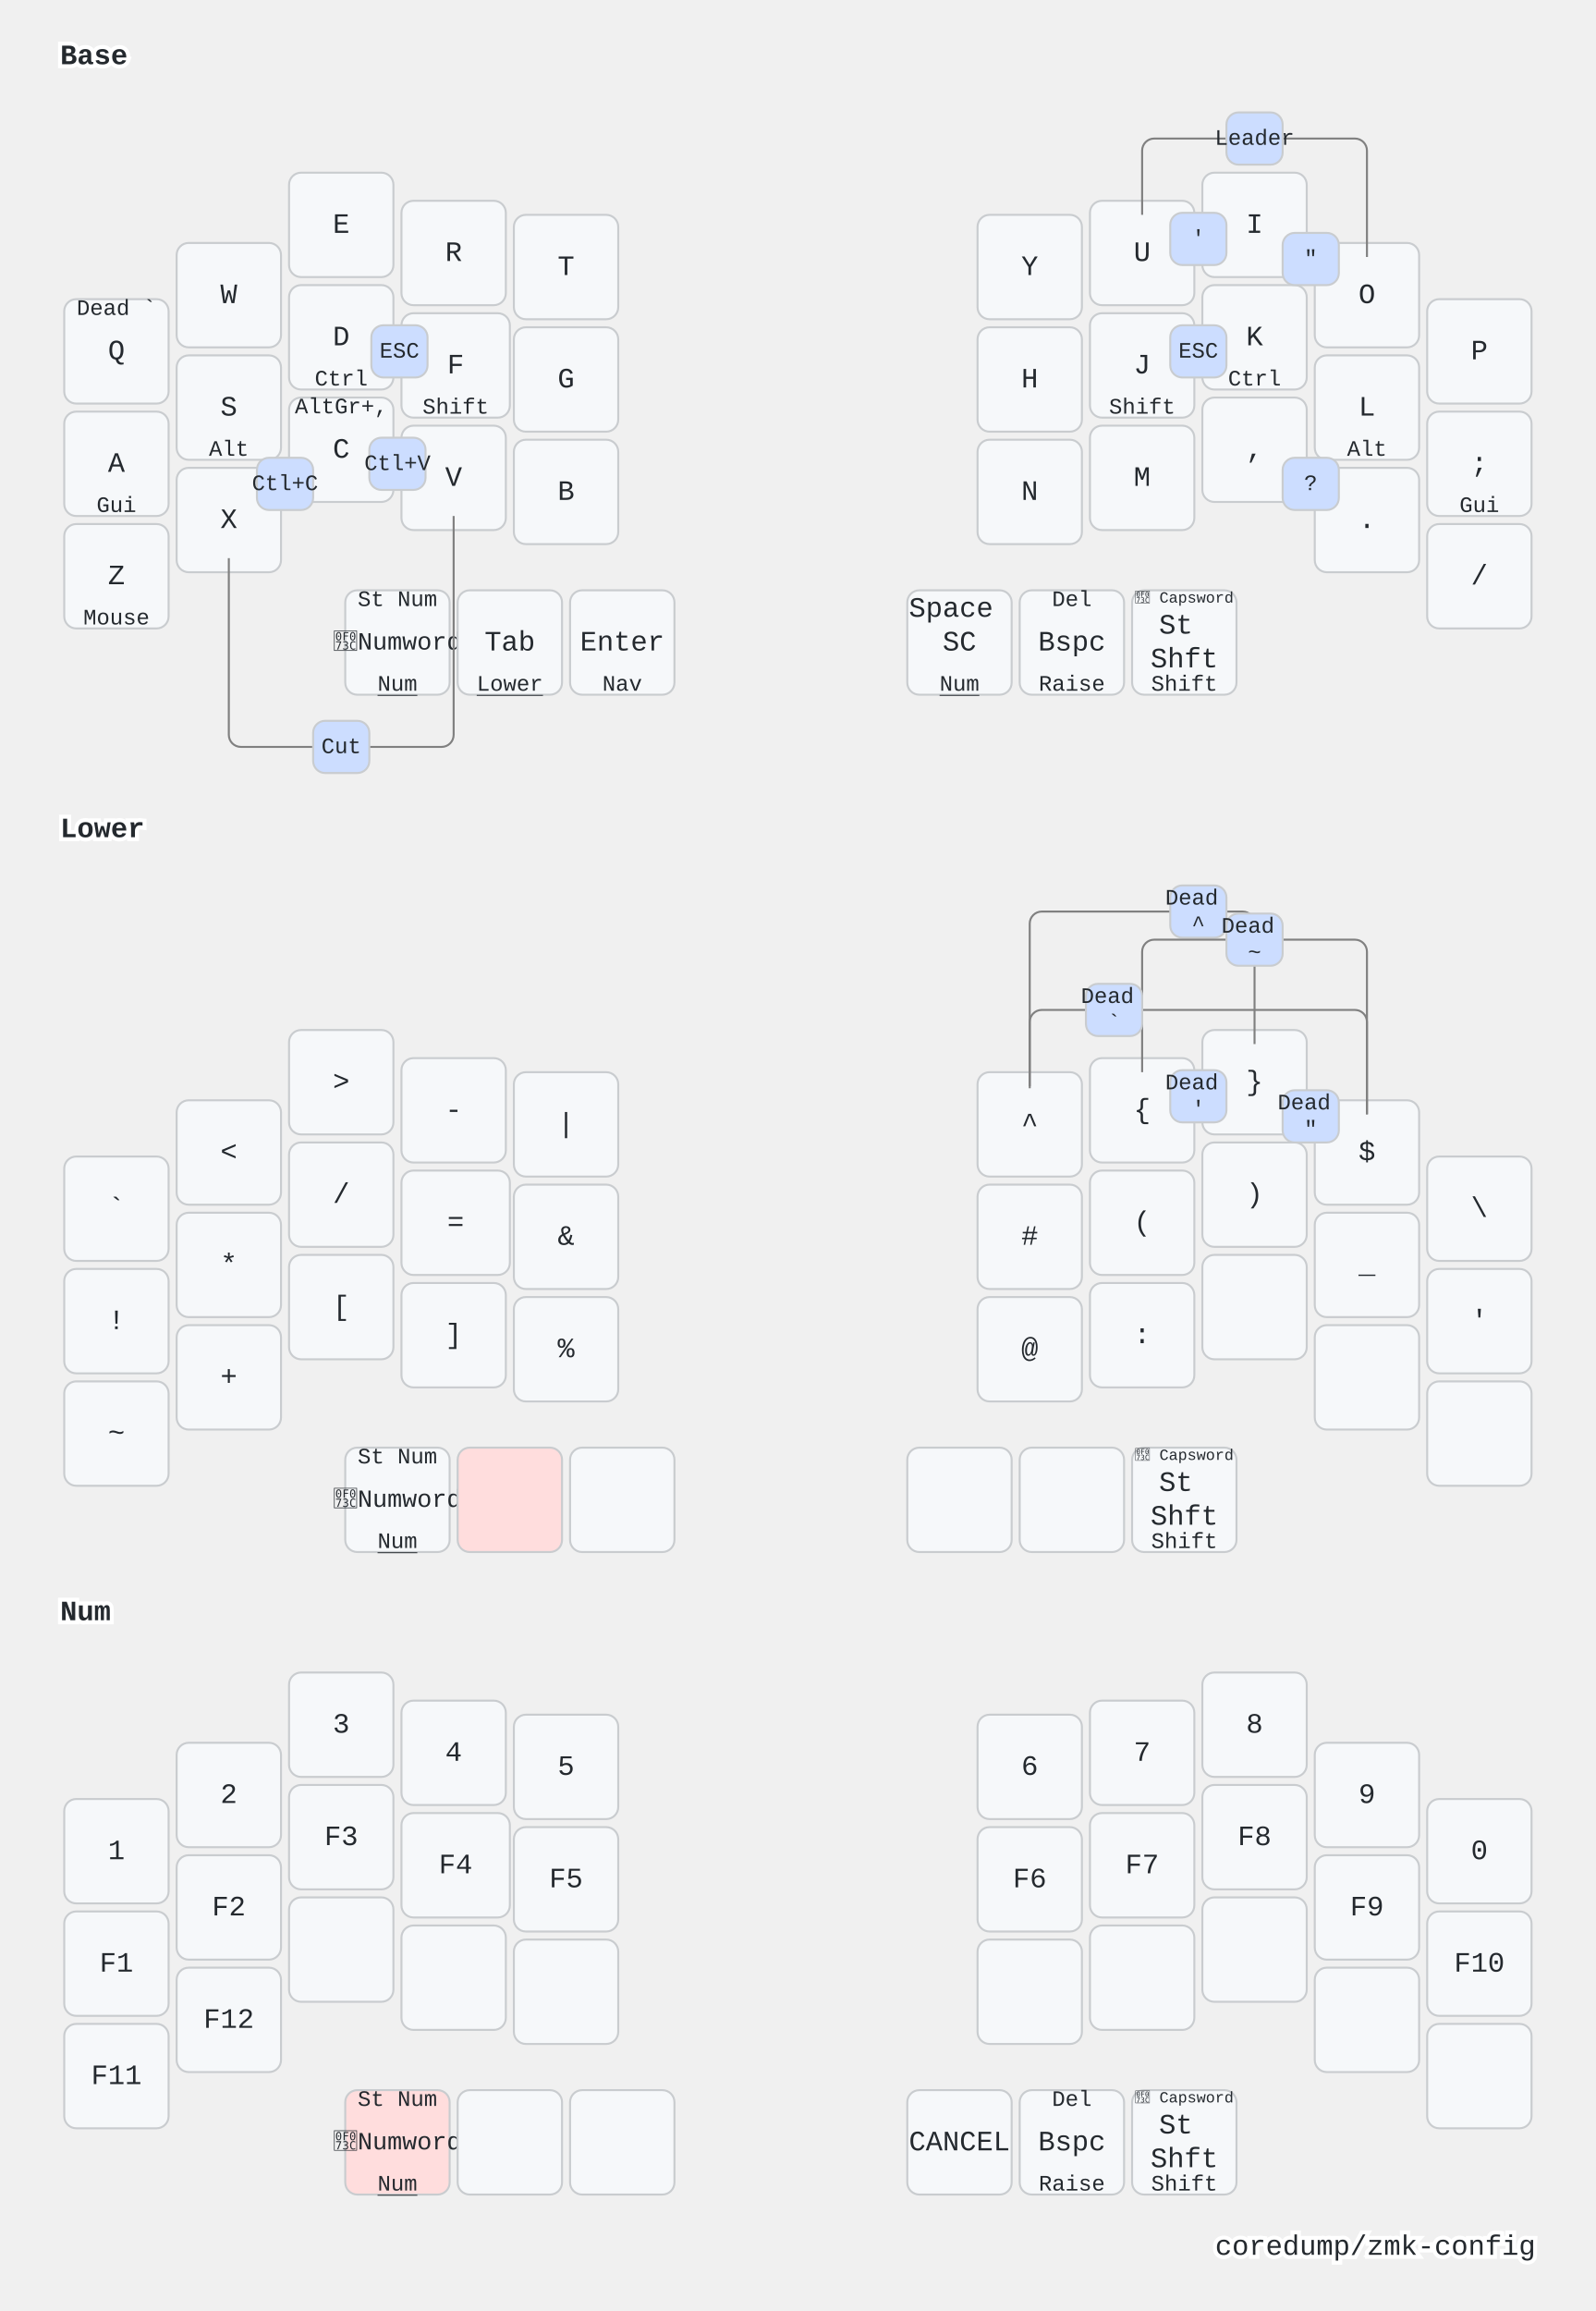
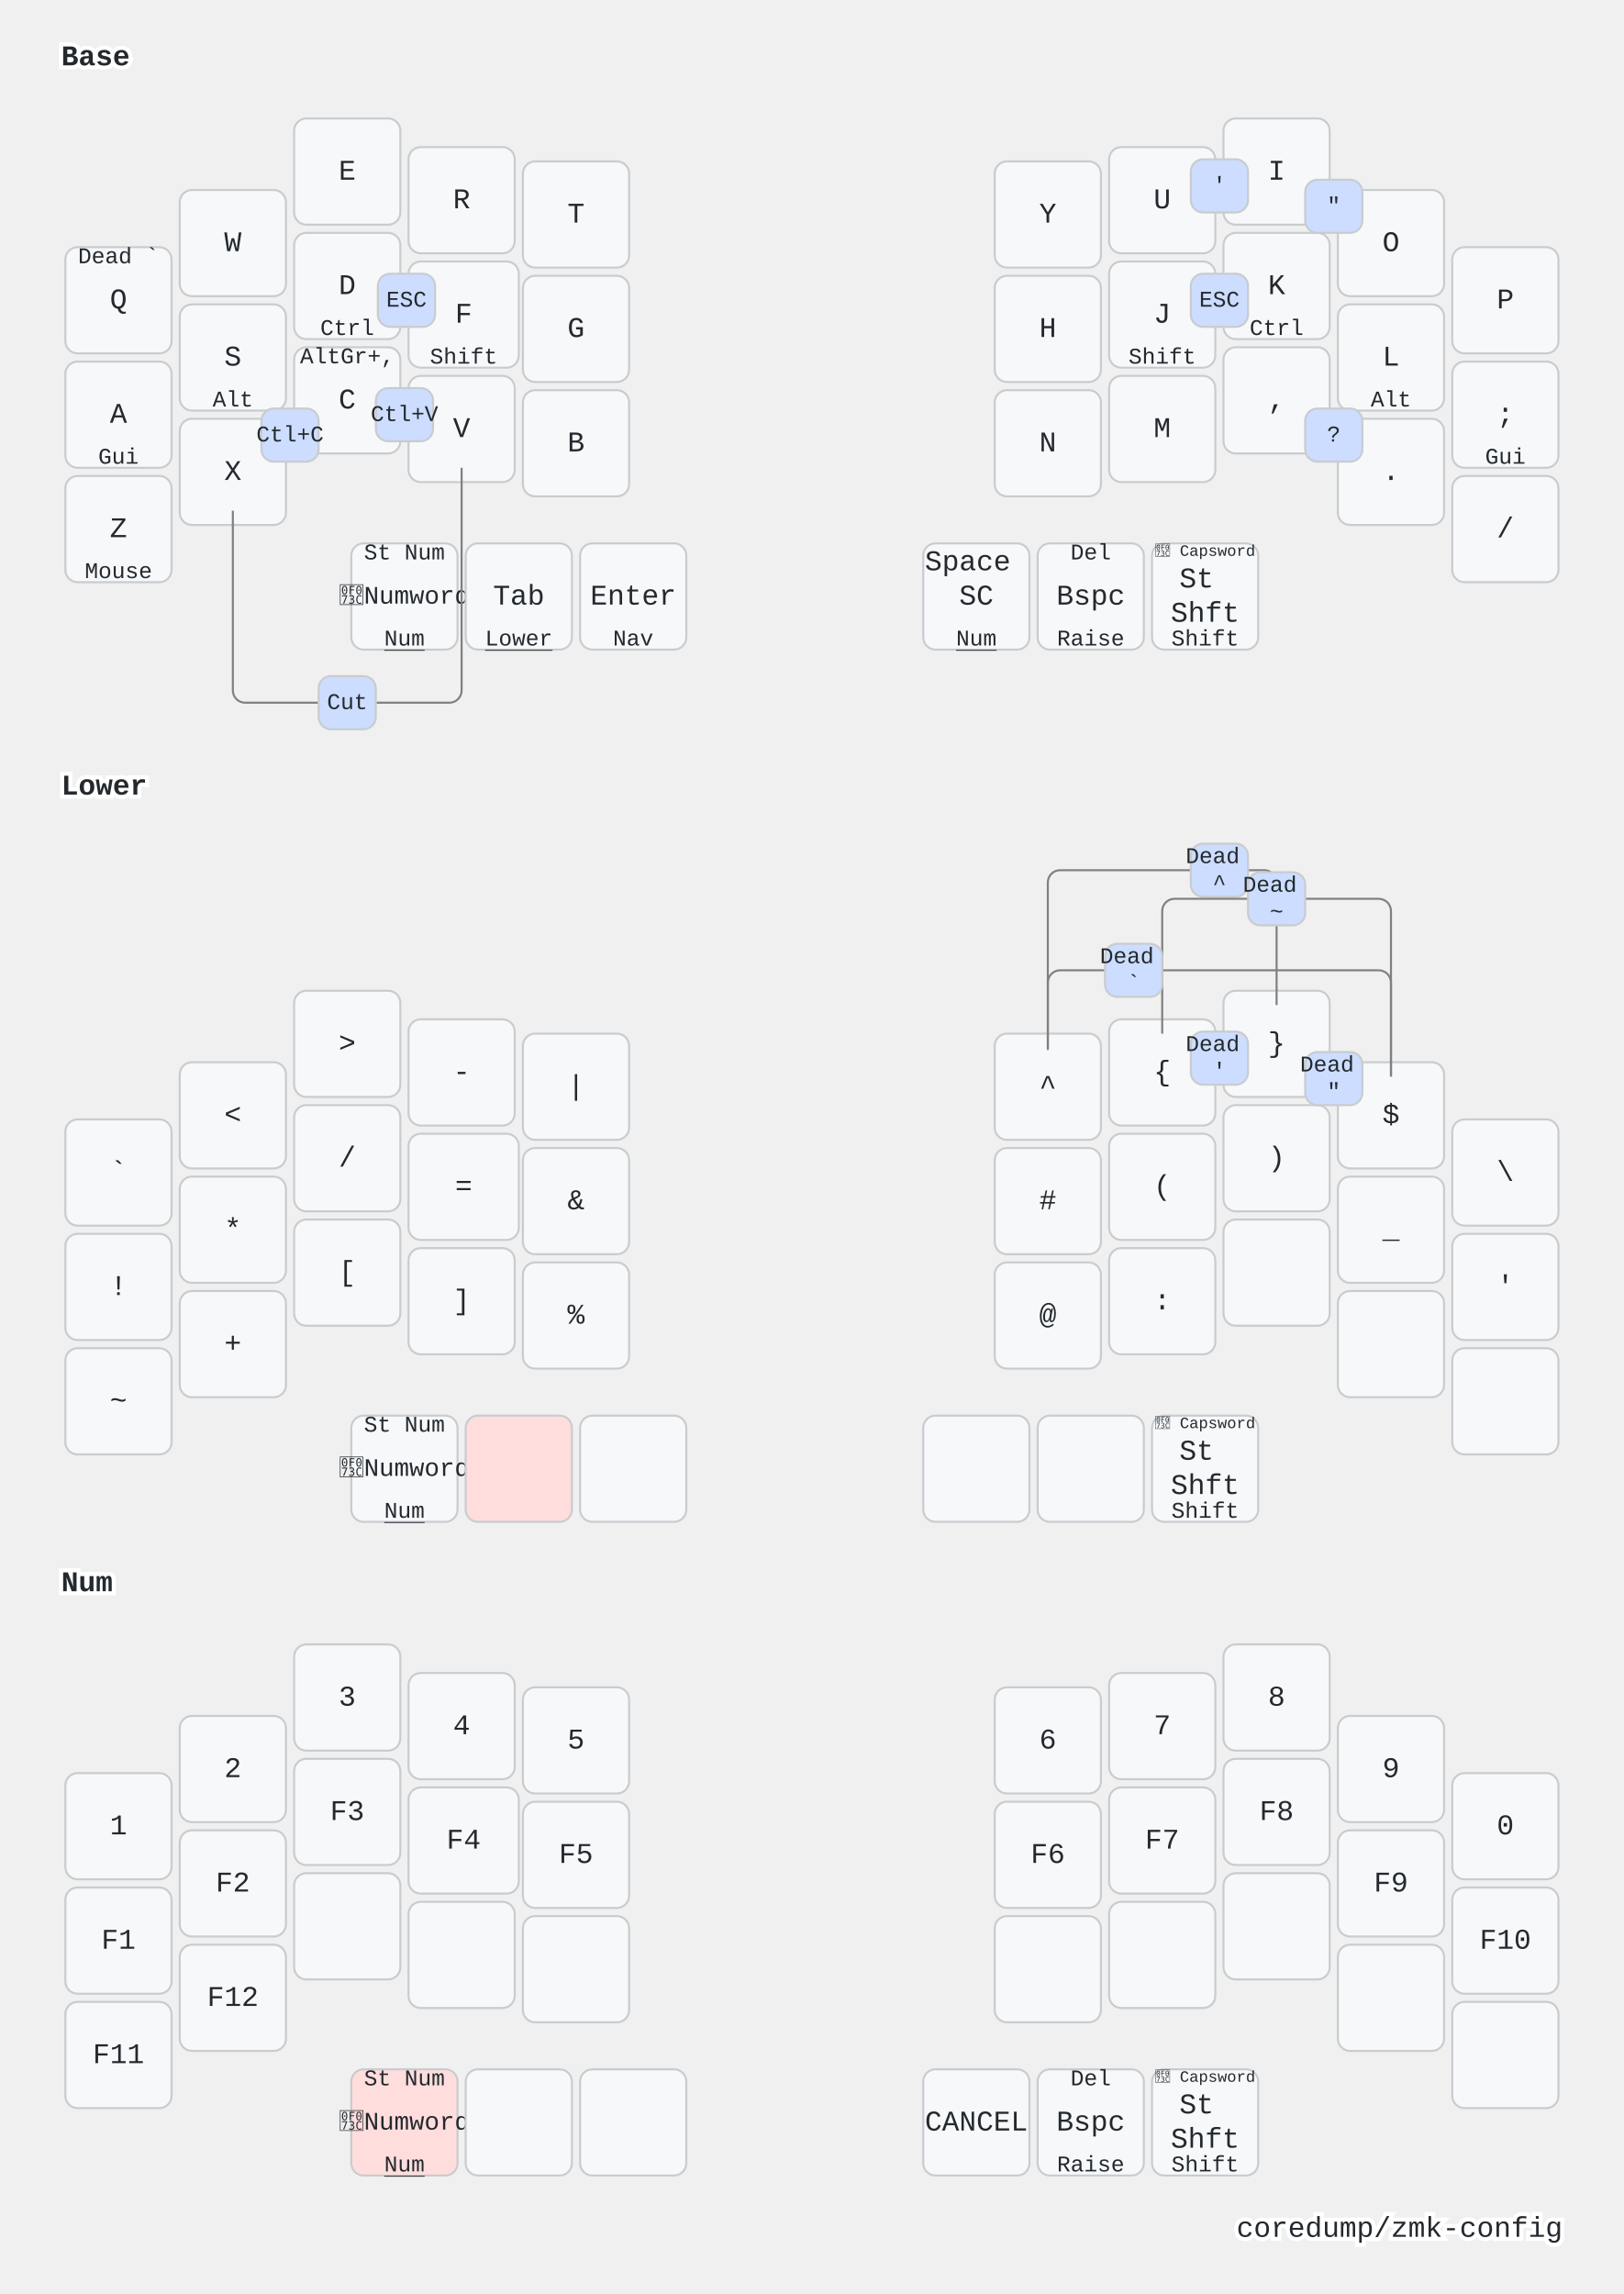
- <svg xmlns="http://www.w3.org/2000/svg" width="795" height="1151" viewBox="0 0 795 1151" class="keymap">
+ <svg xmlns="http://www.w3.org/2000/svg" width="795" height="1123" viewBox="0 0 795 1123" class="keymap">
  <defs>/* start glyphs */
<svg id="mdi:gesture-tap-hold">
      <svg id="mdi-gesture-tap-hold" viewBox="0 0 24 24">
        <path d="M10,9A1,1 0 0,1 11,8A1,1 0 0,1 12,9V13.47L13.21,13.6L18.15,15.79C18.68,16.03 19,16.56 19,17.14V21.5C18.97,22.32 18.32,22.97 17.5,23H11C10.62,23 10.26,22.85 10,22.57L5.1,18.37L5.84,17.6C6.03,17.39 6.3,17.28 6.58,17.28H6.8L10,19V9M9,12.44V9A2,2 0 0,1 11,7A2,2 0 0,1 13,9V12.44C14.19,11.75 15,10.47 15,9A4,4 0 0,0 11,5A4,4 0 0,0 7,9C7,10.47 7.81,11.75 9,12.44Z" />
      </svg>
    </svg>
  </defs>/* end glyphs */
<style>/* inherit to force styles through use tags */
svg path {
    fill: inherit;
}

/* font and background color specifications */
svg.keymap {
    font-family: SFMono-Regular,Consolas,Liberation Mono,Menlo,monospace;
    font-size: 14px;
    font-kerning: normal;
    text-rendering: optimizeLegibility;
    fill: #24292e;
}

/* default key styling */
rect.key {
    fill: #f6f8fa;
}

rect.key, rect.combo {
    stroke: #c9cccf;
    stroke-width: 1;
}

/* default key side styling, only used is draw_key_sides is set */
rect.side {
    filter: brightness(90%);
}

/* color accent for combo boxes */
rect.combo, rect.combo-separate {
    fill: #cdf;
}

/* color accent for held keys */
rect.held, rect.combo.held {
    fill: #fdd;
}

/* color accent for ghost (optional) keys */
rect.ghost, rect.combo.ghost {
    stroke-dasharray: 4, 4;
    stroke-width: 2;
}

text {
    text-anchor: middle;
    dominant-baseline: middle;
}

/* styling for layer labels */
text.label {
    font-weight: bold;
    text-anchor: start;
    stroke: white;
    stroke-width: 4;
    paint-order: stroke;
}

/* styling for optional footer */
text.footer {
    text-anchor: end;
    dominant-baseline: auto;
    stroke: white;
    stroke-width: 4;
    paint-order: stroke;
}

/* styling for combo tap, and key non-tap label text */
text.combo, text.hold, text.shifted, text.left, text.right {
    font-size: 11px;
}

text.hold {
    text-anchor: middle;
    dominant-baseline: auto;
}

text.shifted {
    text-anchor: middle;
    dominant-baseline: hanging;
}

text.left {
    text-anchor: start;
}

text.right {
    text-anchor: end;
}

text.layer-activator {
    text-decoration: underline;
}

/* styling for hold/shifted label text in combo box */
text.combo.hold, text.combo.shifted, text.combo.left, text.combo.right {
    font-size: 8px;
}

/* lighter symbol for transparent keys */
text.trans {
    fill: #7b7e81;
}

/* styling for combo dendrons */
path.combo {
    stroke-width: 1;
    stroke: gray;
    fill: none;
}

/* Start Tabler Icons Cleanup */
/* cannot use height/width with glyphs */
.icon-tabler &gt; path {
    fill: inherit;
    stroke: inherit;
    stroke-width: 2;
}
/* hide tabler's default box */
.icon-tabler &gt; path[stroke="none"][fill="none"] {
    visibility: hidden;
}
/* End Tabler Icons Cleanup */

@media (prefers-color-scheme: dark) {
svg.keymap { fill: #d1d6db; }
rect.key { fill: #3f4750; }
rect.key, rect.combo { stroke: #60666c; }
rect.combo, rect.combo-separate { fill: #1f3d7a; }
rect.held, rect.combo.held { fill: #854747; }
text.label, text.footer { stroke: black; }
text.trans { fill: #7e8184; }
path.combo { stroke: #7f7f7f; }

}</style>
  <g transform="translate(30, 0)" class="layer-Base">
    <text x="0" y="28" class="label" id="Base">Base</text>
-     <g transform="translate(0, 84)">
+     <g transform="translate(0, 56)">
      <g transform="translate(28, 91)" class="key keypos-0">
        <rect rx="6" ry="6" x="-26" y="-26" width="52" height="52" class="key" />
        <text x="0" y="0" class="key tap">Q</text>
        <text x="0" y="-24" class="key shifted">Dead `</text>
      </g>
      <g transform="translate(84, 63)" class="key keypos-1">
        <rect rx="6" ry="6" x="-26" y="-26" width="52" height="52" class="key" />
        <text x="0" y="0" class="key tap">W</text>
      </g>
      <g transform="translate(140, 28)" class="key keypos-2">
        <rect rx="6" ry="6" x="-26" y="-26" width="52" height="52" class="key" />
        <text x="0" y="0" class="key tap">E</text>
      </g>
      <g transform="translate(196, 42)" class="key keypos-3">
        <rect rx="6" ry="6" x="-26" y="-26" width="52" height="52" class="key" />
        <text x="0" y="0" class="key tap">R</text>
      </g>
      <g transform="translate(252, 49)" class="key keypos-4">
        <rect rx="6" ry="6" x="-26" y="-26" width="52" height="52" class="key" />
        <text x="0" y="0" class="key tap">T</text>
      </g>
      <g transform="translate(483, 49)" class="key keypos-5">
        <rect rx="6" ry="6" x="-26" y="-26" width="52" height="52" class="key" />
        <text x="0" y="0" class="key tap">Y</text>
      </g>
      <g transform="translate(539, 42)" class="key keypos-6">
        <rect rx="6" ry="6" x="-26" y="-26" width="52" height="52" class="key" />
        <text x="0" y="0" class="key tap">U</text>
      </g>
      <g transform="translate(595, 28)" class="key keypos-7">
        <rect rx="6" ry="6" x="-26" y="-26" width="52" height="52" class="key" />
        <text x="0" y="0" class="key tap">I</text>
      </g>
      <g transform="translate(651, 63)" class="key keypos-8">
        <rect rx="6" ry="6" x="-26" y="-26" width="52" height="52" class="key" />
        <text x="0" y="0" class="key tap">O</text>
      </g>
      <g transform="translate(707, 91)" class="key keypos-9">
        <rect rx="6" ry="6" x="-26" y="-26" width="52" height="52" class="key" />
        <text x="0" y="0" class="key tap">P</text>
      </g>
      <g transform="translate(28, 147)" class="key keypos-10">
        <rect rx="6" ry="6" x="-26" y="-26" width="52" height="52" class="key" />
        <text x="0" y="0" class="key tap">A</text>
        <text x="0" y="24" class="key hold">Gui</text>
      </g>
      <g transform="translate(84, 119)" class="key keypos-11">
        <rect rx="6" ry="6" x="-26" y="-26" width="52" height="52" class="key" />
        <text x="0" y="0" class="key tap">S</text>
        <text x="0" y="24" class="key hold">Alt</text>
      </g>
      <g transform="translate(140, 84)" class="key keypos-12">
        <rect rx="6" ry="6" x="-26" y="-26" width="52" height="52" class="key" />
        <text x="0" y="0" class="key tap">D</text>
        <text x="0" y="24" class="key hold">Ctrl</text>
      </g>
      <g transform="translate(197, 98)" class="key keypos-13">
        <rect rx="6" ry="6" x="-27" y="-26" width="54" height="52" class="key" />
        <text x="0" y="0" class="key tap">F</text>
        <text x="0" y="24" class="key hold">Shift</text>
      </g>
      <g transform="translate(252, 105)" class="key keypos-14">
        <rect rx="6" ry="6" x="-26" y="-26" width="52" height="52" class="key" />
        <text x="0" y="0" class="key tap">G</text>
      </g>
      <g transform="translate(483, 105)" class="key keypos-15">
        <rect rx="6" ry="6" x="-26" y="-26" width="52" height="52" class="key" />
        <text x="0" y="0" class="key tap">H</text>
      </g>
      <g transform="translate(539, 98)" class="key keypos-16">
        <rect rx="6" ry="6" x="-26" y="-26" width="52" height="52" class="key" />
        <text x="0" y="0" class="key tap">J</text>
        <text x="0" y="24" class="key hold">Shift</text>
      </g>
      <g transform="translate(595, 84)" class="key keypos-17">
        <rect rx="6" ry="6" x="-26" y="-26" width="52" height="52" class="key" />
        <text x="0" y="0" class="key tap">K</text>
        <text x="0" y="24" class="key hold">Ctrl</text>
      </g>
      <g transform="translate(651, 119)" class="key keypos-18">
        <rect rx="6" ry="6" x="-26" y="-26" width="52" height="52" class="key" />
        <text x="0" y="0" class="key tap">L</text>
        <text x="0" y="24" class="key hold">Alt</text>
      </g>
      <g transform="translate(707, 147)" class="key keypos-19">
        <rect rx="6" ry="6" x="-26" y="-26" width="52" height="52" class="key" />
        <text x="0" y="0" class="key tap">;</text>
        <text x="0" y="24" class="key hold">Gui</text>
      </g>
      <g transform="translate(28, 203)" class="key keypos-20">
        <rect rx="6" ry="6" x="-26" y="-26" width="52" height="52" class="key" />
        <text x="0" y="0" class="key tap">Z</text>
        <text x="0" y="24" class="key hold">Mouse</text>
      </g>
      <g transform="translate(84, 175)" class="key keypos-21">
        <rect rx="6" ry="6" x="-26" y="-26" width="52" height="52" class="key" />
        <text x="0" y="0" class="key tap">X</text>
      </g>
      <g transform="translate(140, 140)" class="key keypos-22">
        <rect rx="6" ry="6" x="-26" y="-26" width="52" height="52" class="key" />
        <text x="0" y="0" class="key tap">C</text>
        <text x="0" y="-24" class="key shifted">AltGr+,</text>
      </g>
      <g transform="translate(196, 154)" class="key keypos-23">
        <rect rx="6" ry="6" x="-26" y="-26" width="52" height="52" class="key" />
        <text x="0" y="0" class="key tap">V</text>
      </g>
      <g transform="translate(252, 161)" class="key keypos-24">
        <rect rx="6" ry="6" x="-26" y="-26" width="52" height="52" class="key" />
        <text x="0" y="0" class="key tap">B</text>
      </g>
      <g transform="translate(483, 161)" class="key keypos-25">
        <rect rx="6" ry="6" x="-26" y="-26" width="52" height="52" class="key" />
        <text x="0" y="0" class="key tap">N</text>
      </g>
      <g transform="translate(539, 154)" class="key keypos-26">
        <rect rx="6" ry="6" x="-26" y="-26" width="52" height="52" class="key" />
        <text x="0" y="0" class="key tap">M</text>
      </g>
      <g transform="translate(595, 140)" class="key keypos-27">
        <rect rx="6" ry="6" x="-26" y="-26" width="52" height="52" class="key" />
        <text x="0" y="0" class="key tap">,</text>
      </g>
      <g transform="translate(651, 175)" class="key keypos-28">
        <rect rx="6" ry="6" x="-26" y="-26" width="52" height="52" class="key" />
        <text x="0" y="0" class="key tap">.</text>
      </g>
      <g transform="translate(707, 203)" class="key keypos-29">
        <rect rx="6" ry="6" x="-26" y="-26" width="52" height="52" class="key" />
        <text x="0" y="0" class="key tap">/</text>
      </g>
      <g transform="translate(168, 236)" class="key keypos-30">
        <rect rx="6" ry="6" x="-26" y="-26" width="52" height="52" class="key" />
        <text x="0" y="0" class="key tap">
          <tspan style="font-size: 88%">󰜼Numword</tspan>
        </text>
        <a href="#Num">
          <text x="0" y="24" class="key hold layer-activator">Num</text>
        </a>
        <text x="0" y="-24" class="key shifted">St Num</text>
      </g>
      <g transform="translate(224, 236)" class="key keypos-31">
        <rect rx="6" ry="6" x="-26" y="-26" width="52" height="52" class="key" />
        <text x="0" y="0" class="key tap">Tab</text>
        <a href="#Lower">
          <text x="0" y="24" class="key hold layer-activator">Lower</text>
        </a>
      </g>
      <g transform="translate(280, 236)" class="key keypos-32">
        <rect rx="6" ry="6" x="-26" y="-26" width="52" height="52" class="key" />
        <text x="0" y="0" class="key tap">Enter</text>
        <text x="0" y="24" class="key hold">Nav</text>
      </g>
      <g transform="translate(448, 236)" class="key keypos-33">
        <rect rx="6" ry="6" x="-26" y="-26" width="52" height="52" class="key" />
        <text x="0" y="0" class="key tap">
          <tspan x="0" dy="-1.2em">Space</tspan>
          <tspan x="0" dy="1.2em">SC</tspan>
        </text>
        <a href="#Num">
          <text x="0" y="24" class="key hold layer-activator">Num</text>
        </a>
      </g>
      <g transform="translate(504, 236)" class="key keypos-34">
        <rect rx="6" ry="6" x="-26" y="-26" width="52" height="52" class="key" />
        <text x="0" y="0" class="key tap">Bspc</text>
        <text x="0" y="24" class="key hold">Raise</text>
        <text x="0" y="-24" class="key shifted">Del</text>
      </g>
      <g transform="translate(560, 236)" class="key keypos-35">
        <rect rx="6" ry="6" x="-26" y="-26" width="52" height="52" class="key" />
        <text x="0" y="0" class="key tap">
          <tspan x="0" dy="-0.6em">St</tspan>
          <tspan x="0" dy="1.2em">Shft</tspan>
        </text>
        <text x="0" y="24" class="key hold">Shift</text>
        <text x="0" y="-24" class="key shifted">
          <tspan style="font-size: 70%">󰜼 Capsword</tspan>
        </text>
      </g>
      <g class="combo combopos-0">
        <rect rx="6" ry="6" x="553" y="78" width="28" height="26" class="combo" />
        <text x="567" y="91" class="combo tap">ESC</text>
      </g>
      <g class="combo combopos-1">
        <rect rx="6" ry="6" x="155" y="78" width="28" height="26" class="combo" />
        <text x="169" y="91" class="combo tap">ESC</text>
      </g>
      <g class="combo combopos-2">
-         <path d="M595,-15 h-50 a6.0,6.0 0 0 0 -6.0,6.0 v32" class="combo" />
-         <path d="M595,-15 h50 a6.0,6.0 0 0 1 6.0,6.0 v53" class="combo" />
-         <rect rx="6" ry="6" x="581" y="-28" width="28" height="26" class="combo" />
-         <text x="595" y="-15" class="combo tap">Leader</text>
-       </g>
-       <g class="combo combopos-3">
        <path d="M140,288 h-50 a6.0,6.0 0 0 1 -6.0,-6.0 v-88" class="combo" />
        <path d="M140,288 h50 a6.0,6.0 0 0 0 6.0,-6.0 v-109" class="combo" />
        <rect rx="6" ry="6" x="126" y="275" width="28" height="26" class="combo" />
        <text x="140" y="288" class="combo tap">Cut</text>
      </g>
-       <g class="combo combopos-4">
+       <g class="combo combopos-3">
        <rect rx="6" ry="6" x="98" y="144" width="28" height="26" class="combo" />
        <text x="112" y="157" class="combo tap">Ctl+C</text>
      </g>
-       <g class="combo combopos-5">
+       <g class="combo combopos-4">
        <rect rx="6" ry="6" x="154" y="134" width="28" height="26" class="combo" />
        <text x="168" y="147" class="combo tap">Ctl+V</text>
      </g>
-       <g class="combo combopos-6">
+       <g class="combo combopos-5">
        <rect rx="6" ry="6" x="553" y="22" width="28" height="26" class="combo" />
        <text x="567" y="35" class="combo tap">'</text>
      </g>
-       <g class="combo combopos-7">
+       <g class="combo combopos-6">
        <rect rx="6" ry="6" x="609" y="32" width="28" height="26" class="combo" />
        <text x="623" y="45" class="combo tap">"</text>
      </g>
-       <g class="combo combopos-8">
+       <g class="combo combopos-7">
        <rect rx="6" ry="6" x="609" y="144" width="28" height="26" class="combo" />
        <text x="623" y="157" class="combo tap">?</text>
      </g>
    </g>
  </g>
-   <g transform="translate(30, 385)" class="layer-Lower">
+   <g transform="translate(30, 357)" class="layer-Lower">
    <text x="0" y="28" class="label" id="Lower">Lower</text>
    <g transform="translate(0, 126)">
      <g transform="translate(28, 91)" class="key keypos-0">
        <rect rx="6" ry="6" x="-26" y="-26" width="52" height="52" class="key" />
        <text x="0" y="0" class="key tap">`</text>
      </g>
      <g transform="translate(84, 63)" class="key keypos-1">
        <rect rx="6" ry="6" x="-26" y="-26" width="52" height="52" class="key" />
        <text x="0" y="0" class="key tap">&lt;</text>
      </g>
      <g transform="translate(140, 28)" class="key keypos-2">
        <rect rx="6" ry="6" x="-26" y="-26" width="52" height="52" class="key" />
        <text x="0" y="0" class="key tap">&gt;</text>
      </g>
      <g transform="translate(196, 42)" class="key keypos-3">
        <rect rx="6" ry="6" x="-26" y="-26" width="52" height="52" class="key" />
        <text x="0" y="0" class="key tap">-</text>
      </g>
      <g transform="translate(252, 49)" class="key keypos-4">
        <rect rx="6" ry="6" x="-26" y="-26" width="52" height="52" class="key" />
        <text x="0" y="0" class="key tap">|</text>
      </g>
      <g transform="translate(483, 49)" class="key keypos-5">
        <rect rx="6" ry="6" x="-26" y="-26" width="52" height="52" class="key" />
        <text x="0" y="0" class="key tap">^</text>
      </g>
      <g transform="translate(539, 42)" class="key keypos-6">
        <rect rx="6" ry="6" x="-26" y="-26" width="52" height="52" class="key" />
        <text x="0" y="0" class="key tap">{</text>
      </g>
      <g transform="translate(595, 28)" class="key keypos-7">
        <rect rx="6" ry="6" x="-26" y="-26" width="52" height="52" class="key" />
        <text x="0" y="0" class="key tap">}</text>
      </g>
      <g transform="translate(651, 63)" class="key keypos-8">
        <rect rx="6" ry="6" x="-26" y="-26" width="52" height="52" class="key" />
        <text x="0" y="0" class="key tap">$</text>
      </g>
      <g transform="translate(707, 91)" class="key keypos-9">
        <rect rx="6" ry="6" x="-26" y="-26" width="52" height="52" class="key" />
        <text x="0" y="0" class="key tap">\</text>
      </g>
      <g transform="translate(28, 147)" class="key keypos-10">
        <rect rx="6" ry="6" x="-26" y="-26" width="52" height="52" class="key" />
        <text x="0" y="0" class="key tap">!</text>
      </g>
      <g transform="translate(84, 119)" class="key keypos-11">
        <rect rx="6" ry="6" x="-26" y="-26" width="52" height="52" class="key" />
        <text x="0" y="0" class="key tap">*</text>
      </g>
      <g transform="translate(140, 84)" class="key keypos-12">
        <rect rx="6" ry="6" x="-26" y="-26" width="52" height="52" class="key" />
        <text x="0" y="0" class="key tap">/</text>
      </g>
      <g transform="translate(197, 98)" class="key keypos-13">
        <rect rx="6" ry="6" x="-27" y="-26" width="54" height="52" class="key" />
        <text x="0" y="0" class="key tap">=</text>
      </g>
      <g transform="translate(252, 105)" class="key keypos-14">
        <rect rx="6" ry="6" x="-26" y="-26" width="52" height="52" class="key" />
        <text x="0" y="0" class="key tap">&amp;</text>
      </g>
      <g transform="translate(483, 105)" class="key keypos-15">
        <rect rx="6" ry="6" x="-26" y="-26" width="52" height="52" class="key" />
        <text x="0" y="0" class="key tap">#</text>
      </g>
      <g transform="translate(539, 98)" class="key keypos-16">
        <rect rx="6" ry="6" x="-26" y="-26" width="52" height="52" class="key" />
        <text x="0" y="0" class="key tap">(</text>
      </g>
      <g transform="translate(595, 84)" class="key keypos-17">
        <rect rx="6" ry="6" x="-26" y="-26" width="52" height="52" class="key" />
        <text x="0" y="0" class="key tap">)</text>
      </g>
      <g transform="translate(651, 119)" class="key keypos-18">
        <rect rx="6" ry="6" x="-26" y="-26" width="52" height="52" class="key" />
        <text x="0" y="0" class="key tap">_</text>
      </g>
      <g transform="translate(707, 147)" class="key keypos-19">
        <rect rx="6" ry="6" x="-26" y="-26" width="52" height="52" class="key" />
        <text x="0" y="0" class="key tap">'</text>
      </g>
      <g transform="translate(28, 203)" class="key keypos-20">
        <rect rx="6" ry="6" x="-26" y="-26" width="52" height="52" class="key" />
        <text x="0" y="0" class="key tap">~</text>
      </g>
      <g transform="translate(84, 175)" class="key keypos-21">
        <rect rx="6" ry="6" x="-26" y="-26" width="52" height="52" class="key" />
        <text x="0" y="0" class="key tap">+</text>
      </g>
      <g transform="translate(140, 140)" class="key keypos-22">
        <rect rx="6" ry="6" x="-26" y="-26" width="52" height="52" class="key" />
        <text x="0" y="0" class="key tap">[</text>
      </g>
      <g transform="translate(196, 154)" class="key keypos-23">
        <rect rx="6" ry="6" x="-26" y="-26" width="52" height="52" class="key" />
        <text x="0" y="0" class="key tap">]</text>
      </g>
      <g transform="translate(252, 161)" class="key keypos-24">
        <rect rx="6" ry="6" x="-26" y="-26" width="52" height="52" class="key" />
        <text x="0" y="0" class="key tap">%</text>
      </g>
      <g transform="translate(483, 161)" class="key keypos-25">
        <rect rx="6" ry="6" x="-26" y="-26" width="52" height="52" class="key" />
        <text x="0" y="0" class="key tap">@</text>
      </g>
      <g transform="translate(539, 154)" class="key keypos-26">
        <rect rx="6" ry="6" x="-26" y="-26" width="52" height="52" class="key" />
        <text x="0" y="0" class="key tap">:</text>
      </g>
      <g transform="translate(595, 140)" class="key trans keypos-27">
        <rect rx="6" ry="6" x="-26" y="-26" width="52" height="52" class="key trans" />
      </g>
      <g transform="translate(651, 175)" class="key trans keypos-28">
        <rect rx="6" ry="6" x="-26" y="-26" width="52" height="52" class="key trans" />
      </g>
      <g transform="translate(707, 203)" class="key trans keypos-29">
        <rect rx="6" ry="6" x="-26" y="-26" width="52" height="52" class="key trans" />
      </g>
      <g transform="translate(168, 236)" class="key keypos-30">
        <rect rx="6" ry="6" x="-26" y="-26" width="52" height="52" class="key" />
        <text x="0" y="0" class="key tap">
          <tspan style="font-size: 88%">󰜼Numword</tspan>
        </text>
        <a href="#Num">
          <text x="0" y="24" class="key hold layer-activator">Num</text>
        </a>
        <text x="0" y="-24" class="key shifted">St Num</text>
      </g>
      <g transform="translate(224, 236)" class="key held keypos-31">
        <rect rx="6" ry="6" x="-26" y="-26" width="52" height="52" class="key held" />
      </g>
      <g transform="translate(280, 236)" class="key trans keypos-32">
        <rect rx="6" ry="6" x="-26" y="-26" width="52" height="52" class="key trans" />
      </g>
      <g transform="translate(448, 236)" class="key trans keypos-33">
        <rect rx="6" ry="6" x="-26" y="-26" width="52" height="52" class="key trans" />
      </g>
      <g transform="translate(504, 236)" class="key trans keypos-34">
        <rect rx="6" ry="6" x="-26" y="-26" width="52" height="52" class="key trans" />
      </g>
      <g transform="translate(560, 236)" class="key keypos-35">
        <rect rx="6" ry="6" x="-26" y="-26" width="52" height="52" class="key" />
        <text x="0" y="0" class="key tap">
          <tspan x="0" dy="-0.6em">St</tspan>
          <tspan x="0" dy="1.2em">Shft</tspan>
        </text>
        <text x="0" y="24" class="key hold">Shift</text>
        <text x="0" y="-24" class="key shifted">
          <tspan style="font-size: 70%">󰜼 Capsword</tspan>
        </text>
      </g>
      <g class="combo combopos-0">
        <rect rx="6" ry="6" x="553" y="22" width="28" height="26" class="combo" />
        <text x="567" y="35" class="combo tap">
          <tspan x="567" dy="-0.6em">Dead</tspan>
          <tspan x="567" dy="1.2em">'</tspan>
        </text>
      </g>
      <g class="combo combopos-1">
        <rect rx="6" ry="6" x="609" y="32" width="28" height="26" class="combo" />
        <text x="623" y="45" class="combo tap">
          <tspan x="623" dy="-0.6em">Dead</tspan>
          <tspan x="623" dy="1.2em">"</tspan>
        </text>
      </g>
      <g class="combo combopos-2">
        <path d="M567,-57 h-78 a6.0,6.0 0 0 0 -6.0,6.0 v82" class="combo" />
        <path d="M567,-57 h22 a6.0,6.0 0 0 1 6.0,6.0 v60" class="combo" />
        <rect rx="6" ry="6" x="553" y="-70" width="28" height="26" class="combo" />
        <text x="567" y="-57" class="combo tap">
          <tspan x="567" dy="-0.6em">Dead</tspan>
          <tspan x="567" dy="1.2em">^</tspan>
        </text>
      </g>
      <g class="combo combopos-3">
        <path d="M595,-43 h-50 a6.0,6.0 0 0 0 -6.0,6.0 v60" class="combo" />
        <path d="M595,-43 h50 a6.0,6.0 0 0 1 6.0,6.0 v81" class="combo" />
        <rect rx="6" ry="6" x="581" y="-56" width="28" height="26" class="combo" />
        <text x="595" y="-43" class="combo tap">
          <tspan x="595" dy="-0.6em">Dead</tspan>
          <tspan x="595" dy="1.2em">~</tspan>
        </text>
      </g>
      <g class="combo combopos-4">
        <path d="M525,-8 h-36 a6.0,6.0 0 0 0 -6.0,6.0 v32" class="combo" />
        <path d="M525,-8 h120 a6.0,6.0 0 0 1 6.0,6.0 v46" class="combo" />
        <rect rx="6" ry="6" x="511" y="-21" width="28" height="26" class="combo" />
        <text x="525" y="-8" class="combo tap">
          <tspan x="525" dy="-0.6em">Dead</tspan>
          <tspan x="525" dy="1.2em">`</tspan>
        </text>
      </g>
    </g>
  </g>
-   <g transform="translate(30, 775)" class="layer-Num">
+   <g transform="translate(30, 747)" class="layer-Num">
    <text x="0" y="28" class="label" id="Num">Num</text>
    <g transform="translate(0, 56)">
      <g transform="translate(28, 91)" class="key keypos-0">
        <rect rx="6" ry="6" x="-26" y="-26" width="52" height="52" class="key" />
        <text x="0" y="0" class="key tap">1</text>
      </g>
      <g transform="translate(84, 63)" class="key keypos-1">
        <rect rx="6" ry="6" x="-26" y="-26" width="52" height="52" class="key" />
        <text x="0" y="0" class="key tap">2</text>
      </g>
      <g transform="translate(140, 28)" class="key keypos-2">
        <rect rx="6" ry="6" x="-26" y="-26" width="52" height="52" class="key" />
        <text x="0" y="0" class="key tap">3</text>
      </g>
      <g transform="translate(196, 42)" class="key keypos-3">
        <rect rx="6" ry="6" x="-26" y="-26" width="52" height="52" class="key" />
        <text x="0" y="0" class="key tap">4</text>
      </g>
      <g transform="translate(252, 49)" class="key keypos-4">
        <rect rx="6" ry="6" x="-26" y="-26" width="52" height="52" class="key" />
        <text x="0" y="0" class="key tap">5</text>
      </g>
      <g transform="translate(483, 49)" class="key keypos-5">
        <rect rx="6" ry="6" x="-26" y="-26" width="52" height="52" class="key" />
        <text x="0" y="0" class="key tap">6</text>
      </g>
      <g transform="translate(539, 42)" class="key keypos-6">
        <rect rx="6" ry="6" x="-26" y="-26" width="52" height="52" class="key" />
        <text x="0" y="0" class="key tap">7</text>
      </g>
      <g transform="translate(595, 28)" class="key keypos-7">
        <rect rx="6" ry="6" x="-26" y="-26" width="52" height="52" class="key" />
        <text x="0" y="0" class="key tap">8</text>
      </g>
      <g transform="translate(651, 63)" class="key keypos-8">
        <rect rx="6" ry="6" x="-26" y="-26" width="52" height="52" class="key" />
        <text x="0" y="0" class="key tap">9</text>
      </g>
      <g transform="translate(707, 91)" class="key keypos-9">
        <rect rx="6" ry="6" x="-26" y="-26" width="52" height="52" class="key" />
        <text x="0" y="0" class="key tap">0</text>
      </g>
      <g transform="translate(28, 147)" class="key keypos-10">
        <rect rx="6" ry="6" x="-26" y="-26" width="52" height="52" class="key" />
        <text x="0" y="0" class="key tap">F1</text>
      </g>
      <g transform="translate(84, 119)" class="key keypos-11">
        <rect rx="6" ry="6" x="-26" y="-26" width="52" height="52" class="key" />
        <text x="0" y="0" class="key tap">F2</text>
      </g>
      <g transform="translate(140, 84)" class="key keypos-12">
        <rect rx="6" ry="6" x="-26" y="-26" width="52" height="52" class="key" />
        <text x="0" y="0" class="key tap">F3</text>
      </g>
      <g transform="translate(197, 98)" class="key keypos-13">
        <rect rx="6" ry="6" x="-27" y="-26" width="54" height="52" class="key" />
        <text x="0" y="0" class="key tap">F4</text>
      </g>
      <g transform="translate(252, 105)" class="key keypos-14">
        <rect rx="6" ry="6" x="-26" y="-26" width="52" height="52" class="key" />
        <text x="0" y="0" class="key tap">F5</text>
      </g>
      <g transform="translate(483, 105)" class="key keypos-15">
        <rect rx="6" ry="6" x="-26" y="-26" width="52" height="52" class="key" />
        <text x="0" y="0" class="key tap">F6</text>
      </g>
      <g transform="translate(539, 98)" class="key keypos-16">
        <rect rx="6" ry="6" x="-26" y="-26" width="52" height="52" class="key" />
        <text x="0" y="0" class="key tap">F7</text>
      </g>
      <g transform="translate(595, 84)" class="key keypos-17">
        <rect rx="6" ry="6" x="-26" y="-26" width="52" height="52" class="key" />
        <text x="0" y="0" class="key tap">F8</text>
      </g>
      <g transform="translate(651, 119)" class="key keypos-18">
        <rect rx="6" ry="6" x="-26" y="-26" width="52" height="52" class="key" />
        <text x="0" y="0" class="key tap">F9</text>
      </g>
      <g transform="translate(707, 147)" class="key keypos-19">
        <rect rx="6" ry="6" x="-26" y="-26" width="52" height="52" class="key" />
        <text x="0" y="0" class="key tap">F10</text>
      </g>
      <g transform="translate(28, 203)" class="key keypos-20">
        <rect rx="6" ry="6" x="-26" y="-26" width="52" height="52" class="key" />
        <text x="0" y="0" class="key tap">F11</text>
      </g>
      <g transform="translate(84, 175)" class="key keypos-21">
        <rect rx="6" ry="6" x="-26" y="-26" width="52" height="52" class="key" />
        <text x="0" y="0" class="key tap">F12</text>
      </g>
      <g transform="translate(140, 140)" class="key trans keypos-22">
        <rect rx="6" ry="6" x="-26" y="-26" width="52" height="52" class="key trans" />
      </g>
      <g transform="translate(196, 154)" class="key trans keypos-23">
        <rect rx="6" ry="6" x="-26" y="-26" width="52" height="52" class="key trans" />
      </g>
      <g transform="translate(252, 161)" class="key trans keypos-24">
        <rect rx="6" ry="6" x="-26" y="-26" width="52" height="52" class="key trans" />
      </g>
      <g transform="translate(483, 161)" class="key trans keypos-25">
        <rect rx="6" ry="6" x="-26" y="-26" width="52" height="52" class="key trans" />
      </g>
      <g transform="translate(539, 154)" class="key trans keypos-26">
        <rect rx="6" ry="6" x="-26" y="-26" width="52" height="52" class="key trans" />
      </g>
      <g transform="translate(595, 140)" class="key trans keypos-27">
        <rect rx="6" ry="6" x="-26" y="-26" width="52" height="52" class="key trans" />
      </g>
      <g transform="translate(651, 175)" class="key trans keypos-28">
        <rect rx="6" ry="6" x="-26" y="-26" width="52" height="52" class="key trans" />
      </g>
      <g transform="translate(707, 203)" class="key trans keypos-29">
        <rect rx="6" ry="6" x="-26" y="-26" width="52" height="52" class="key trans" />
      </g>
      <g transform="translate(168, 236)" class="key held keypos-30">
        <rect rx="6" ry="6" x="-26" y="-26" width="52" height="52" class="key held" />
        <text x="0" y="0" class="key held tap">
          <tspan style="font-size: 88%">󰜼Numword</tspan>
        </text>
        <a href="#Num">
          <text x="0" y="24" class="key held hold layer-activator">Num</text>
        </a>
        <text x="0" y="-24" class="key held shifted">St Num</text>
      </g>
      <g transform="translate(224, 236)" class="key trans keypos-31">
        <rect rx="6" ry="6" x="-26" y="-26" width="52" height="52" class="key trans" />
      </g>
      <g transform="translate(280, 236)" class="key trans keypos-32">
        <rect rx="6" ry="6" x="-26" y="-26" width="52" height="52" class="key trans" />
      </g>
      <g transform="translate(448, 236)" class="key keypos-33">
        <rect rx="6" ry="6" x="-26" y="-26" width="52" height="52" class="key" />
        <text x="0" y="0" class="key tap">CANCEL</text>
      </g>
      <g transform="translate(504, 236)" class="key keypos-34">
        <rect rx="6" ry="6" x="-26" y="-26" width="52" height="52" class="key" />
        <text x="0" y="0" class="key tap">Bspc</text>
        <text x="0" y="24" class="key hold">Raise</text>
        <text x="0" y="-24" class="key shifted">Del</text>
      </g>
      <g transform="translate(560, 236)" class="key keypos-35">
        <rect rx="6" ry="6" x="-26" y="-26" width="52" height="52" class="key" />
        <text x="0" y="0" class="key tap">
          <tspan x="0" dy="-0.6em">St</tspan>
          <tspan x="0" dy="1.2em">Shft</tspan>
        </text>
        <text x="0" y="24" class="key hold">Shift</text>
        <text x="0" y="-24" class="key shifted">
          <tspan style="font-size: 70%">󰜼 Capsword</tspan>
        </text>
      </g>
    </g>
  </g>
-   <text x="765.0" y="1123.0" class="footer">coredump/zmk-config</text>
+   <text x="765.0" y="1095.0" class="footer">coredump/zmk-config</text>
</svg>
